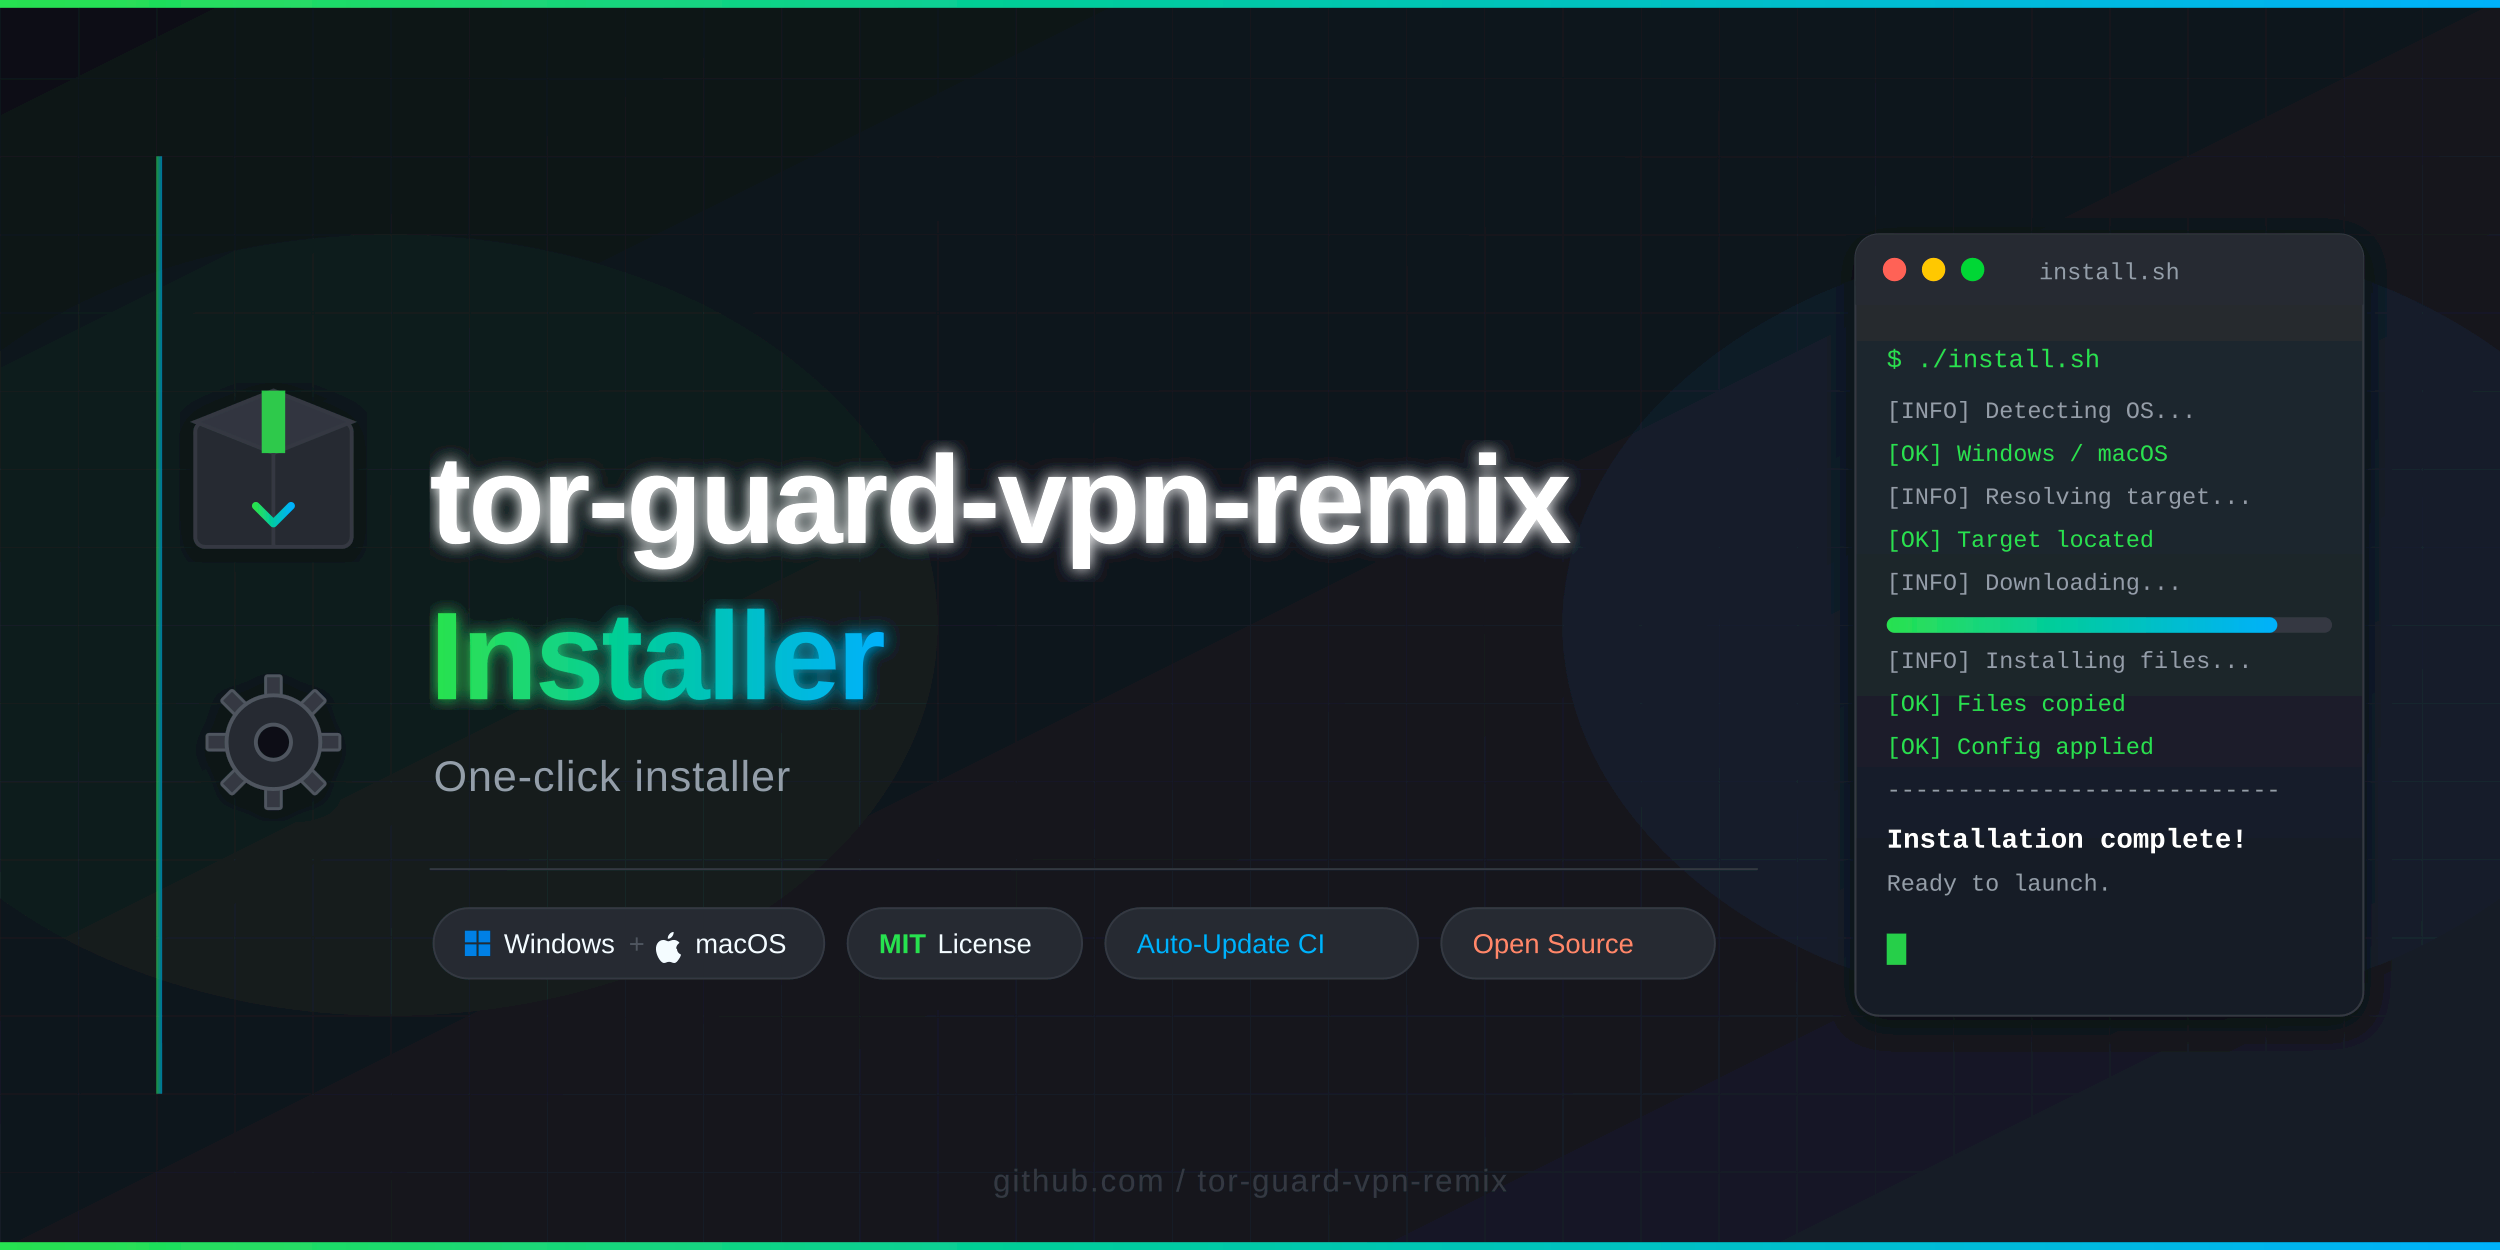
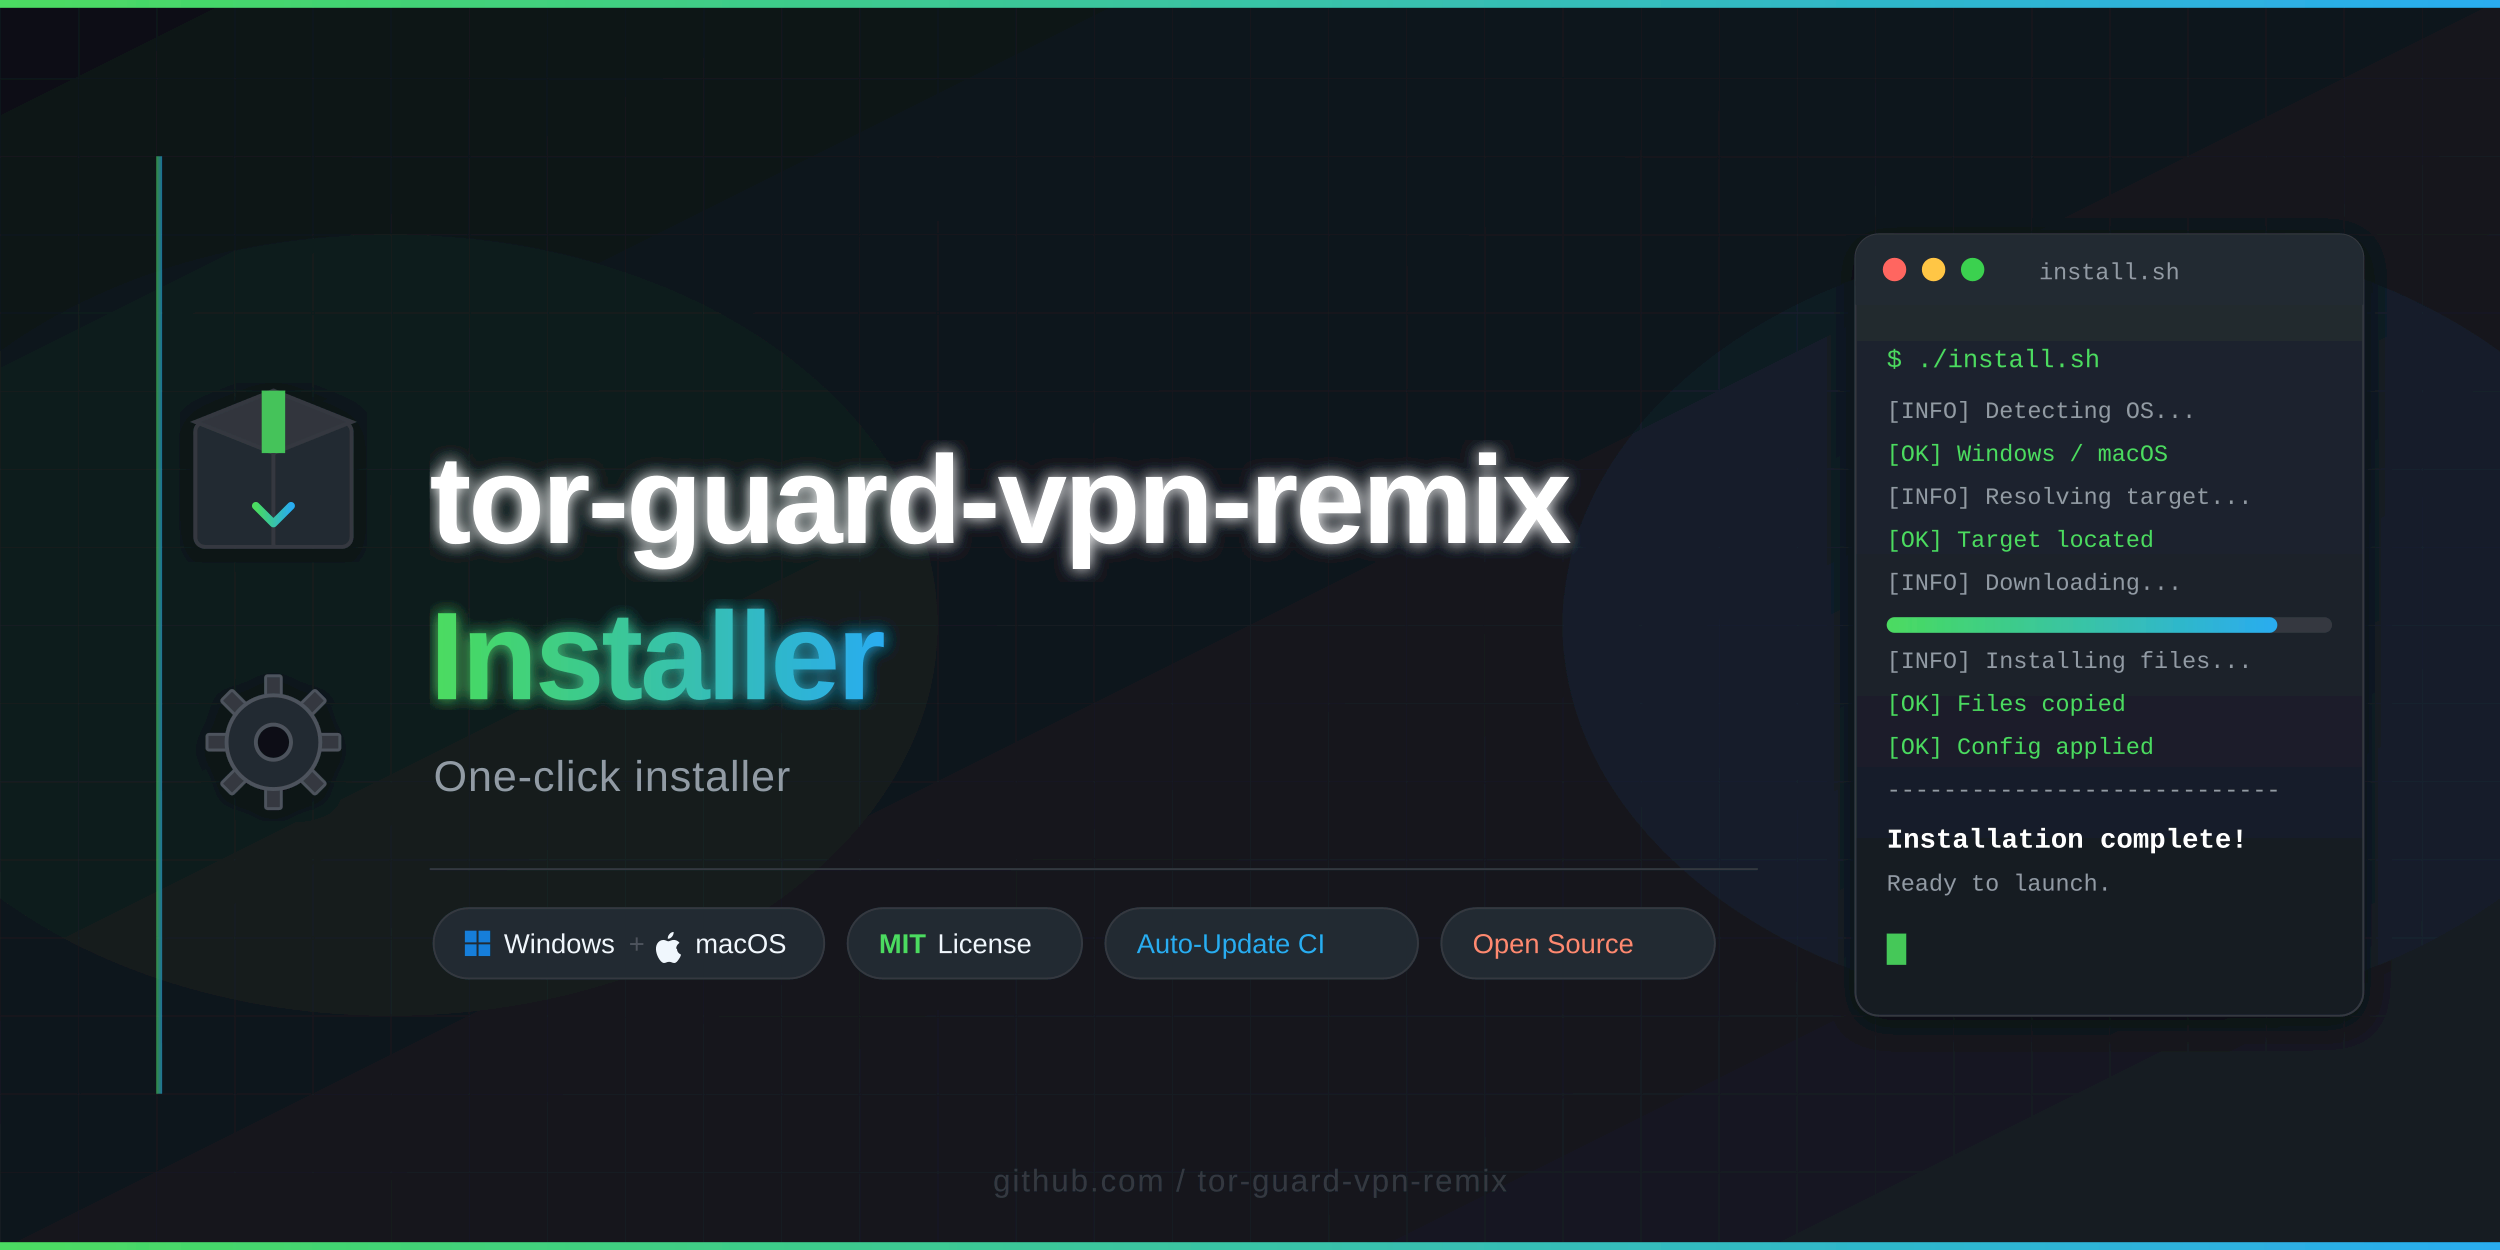
<svg xmlns="http://www.w3.org/2000/svg" viewBox="0 0 1280 640" width="1280" height="640">
  <defs>
    <linearGradient id="bgGrad" x1="0%" y1="0%" x2="100%" y2="100%">
      <stop offset="0%" style="stop-color:#0d1117;stop-opacity:1" />
      <stop offset="100%" style="stop-color:#161b22;stop-opacity:1" />
    </linearGradient>
    <linearGradient id="accentGrad" x1="0%" y1="0%" x2="100%" y2="0%">
      <stop offset="0%" style="stop-color:#39d353;stop-opacity:1" />
      <stop offset="100%" style="stop-color:#0ea5e9;stop-opacity:1" />
    </linearGradient>
    <linearGradient id="cardGrad" x1="0%" y1="0%" x2="0%" y2="100%">
      <stop offset="0%" style="stop-color:#21262d;stop-opacity:1" />
      <stop offset="100%" style="stop-color:#161b22;stop-opacity:1" />
    </linearGradient>
    <filter id="glow">
      <feGaussianBlur stdDeviation="4" result="coloredBlur" />
      <feMerge>
        <feMergeNode in="coloredBlur" />
        <feMergeNode in="SourceGraphic" />
      </feMerge>
    </filter>
    <filter id="shadow">
      <feDropShadow dx="0" dy="4" stdDeviation="8" flood-color="#000000" flood-opacity="0.5" />
    </filter>
    <filter id="tone" x="0%" y="0%" width="100%" height="100%">
-       <feColorMatrix type="saturate" values="1.05" />
-       <feColorMatrix type="matrix" values="   1.15 0 0 0 0   0 1.15 0 0 0   0 0 1.15 0 0   0 0 0 1 0" />
+       <feColorMatrix type="saturate" values="0.95" />
+       <feColorMatrix type="matrix" values="   1.10 0 0 0 0   0 1.10 0 0 0   0 0 1.10 0 0   0 0 0 1 0" />
    </filter>
    <clipPath id="titleClip">
      <rect x="220" y="200" width="710" height="100" />
    </clipPath>
    <clipPath id="installerClip">
      <rect x="220" y="295" width="710" height="100" />
    </clipPath>
    <clipPath id="subtitleClip">
      <rect x="220" y="380" width="710" height="55" />
    </clipPath>
  </defs>
  <g filter="url(#tone)">
    <rect width="1280" height="640" fill="url(#bgGrad)" />
    <pattern id="grid" width="40" height="40" patternUnits="userSpaceOnUse">
      <path d="M 40 0 L 0 0 0 40" fill="none" stroke="#21262d" stroke-width="0.5" />
    </pattern>
    <rect width="1280" height="640" fill="url(#grid)" opacity="0.4" />
    <ellipse cx="200" cy="320" rx="280" ry="200" fill="#39d353" opacity="0.04" />
    <ellipse cx="1080" cy="320" rx="280" ry="200" fill="#0ea5e9" opacity="0.04" />
    <rect x="0" y="0" width="1280" height="4" fill="url(#accentGrad)" />
    <rect x="0" y="636" width="1280" height="4" fill="url(#accentGrad)" />
    <rect x="80" y="80" width="3" height="480" fill="url(#accentGrad)" opacity="0.6" />
    <g transform="translate(100, 200)" filter="url(#shadow)">
      <rect x="0" y="16" width="80" height="64" fill="#21262d" stroke="#30363d" stroke-width="2" rx="5" />
      <polygon points="0,16 40,0 80,16 40,32" fill="#2d333b" stroke="#30363d" stroke-width="2" />
      <rect x="34" y="0" width="12" height="32" fill="#39d353" opacity="0.85" />
      <line x1="40" y1="32" x2="40" y2="80" stroke="#30363d" stroke-width="2" />
      <g transform="translate(40, 56)">
        <line x1="0" y1="-12" x2="0" y2="12" stroke="url(#accentGrad)" stroke-width="4" stroke-linecap="round" />
        <polyline points="-9,3 0,12 9,3" fill="none" stroke="url(#accentGrad)" stroke-width="4" stroke-linecap="round" stroke-linejoin="round" />
      </g>
    </g>
    <g transform="translate(140, 380)" filter="url(#shadow)">
      <g fill="#30363d" stroke="#484f58" stroke-width="1.5">
        <rect x="-4" y="-34" width="8" height="14" rx="1" />
        <rect x="-4" y="-34" width="8" height="14" rx="1" transform="rotate(45)" />
        <rect x="-4" y="-34" width="8" height="14" rx="1" transform="rotate(90)" />
        <rect x="-4" y="-34" width="8" height="14" rx="1" transform="rotate(135)" />
        <rect x="-4" y="-34" width="8" height="14" rx="1" transform="rotate(180)" />
        <rect x="-4" y="-34" width="8" height="14" rx="1" transform="rotate(225)" />
        <rect x="-4" y="-34" width="8" height="14" rx="1" transform="rotate(270)" />
        <rect x="-4" y="-34" width="8" height="14" rx="1" transform="rotate(315)" />
      </g>
      <circle cx="0" cy="0" r="24" fill="#21262d" stroke="#484f58" stroke-width="2" />
      <circle cx="0" cy="0" r="9" fill="#0d1117" stroke="#484f58" stroke-width="2" />
    </g>
    <g clip-path="url(#titleClip)">
      <text id="projectName" x="220" y="278" font-family="'Segoe UI', 'Helvetica Neue', Arial, sans-serif" font-size="64" font-weight="700" letter-spacing="-1.5" fill="#ffffff" filter="url(#glow)" textLength="710" lengthAdjust="spacingAndGlyphs">tor-guard-vpn-remix</text>
    </g>
    <g clip-path="url(#installerClip)">
      <text x="220" y="358" font-family="'Segoe UI', 'Helvetica Neue', Arial, sans-serif" font-size="64" font-weight="700" letter-spacing="-1.5" fill="url(#accentGrad)" filter="url(#glow)">Installer</text>
    </g>
    <g clip-path="url(#subtitleClip)">
      <text x="222" y="405" font-family="'Segoe UI', 'Helvetica Neue', Arial, sans-serif" font-size="22" font-weight="400" fill="#8b949e" letter-spacing="0.5">One-click installer</text>
    </g>
    <line x1="220" y1="445" x2="900" y2="445" stroke="#30363d" stroke-width="1" />
    <g transform="translate(222, 465)">
      <rect x="0" y="0" width="200" height="36" fill="#21262d" rx="18" stroke="#30363d" stroke-width="1" />
      <g transform="translate(16, 11.5)">
        <rect x="0" y="0" width="6" height="6" fill="#0078d4" />
        <rect x="7" y="0" width="6" height="6" fill="#0078d4" />
        <rect x="0" y="7" width="6" height="6" fill="#0078d4" />
        <rect x="7" y="7" width="6" height="6" fill="#0078d4" />
      </g>
      <text x="36" y="23" font-family="'Segoe UI', Arial, sans-serif" font-size="14" fill="#e6edf3" font-weight="500">Windows</text>
      <text x="104" y="23" text-anchor="middle" font-family="'Segoe UI', Arial, sans-serif" font-size="14" fill="#484f58" font-weight="400">+</text>
      <g transform="translate(112.6, 9.55)" fill="#e6edf3">
        <path d="M11.6 11.2c0-2 1.6-2.9 1.7-3-0.9-1.3-2.3-1.5-2.8-1.5-1.2-0.1-2.3 0.7-2.9 0.7-0.6 0-1.5-0.7-2.5-0.7-1.3 0-2.5 0.7-3.2 1.9-1.4 2.4-0.3 5.9 1 7.9 0.7 1 1.5 2 2.5 2 1 0 1.4-0.6 2.6-0.6 1.2 0 1.5 0.6 2.6 0.6 1.1 0 1.7-1 2.4-2 0.8-1.1 1.1-2.2 1.1-2.3-0.1 0-2.1-0.8-2.1-3z" />
        <path d="M9.5 5c0.5-0.6 0.9-1.5 0.8-2.4-0.8 0-1.7 0.5-2.2 1.2-0.5 0.5-0.9 1.5-0.8 2.3 0.9 0.1 1.7-0.5 2.2-1.1z" />
      </g>
      <text x="134" y="23" font-family="'Segoe UI', Arial, sans-serif" font-size="14" fill="#e6edf3" font-weight="500">macOS</text>
    </g>
    <g transform="translate(434, 465)">
      <rect x="0" y="0" width="120" height="36" fill="#21262d" rx="18" stroke="#30363d" stroke-width="1" />
      <text x="16" y="23" font-family="'Segoe UI', Arial, sans-serif" font-size="14" fill="#39d353" font-weight="600">MIT</text>
      <text x="46" y="23" font-family="'Segoe UI', Arial, sans-serif" font-size="14" fill="#e6edf3" font-weight="400">License</text>
    </g>
    <g transform="translate(566, 465)">
      <rect x="0" y="0" width="160" height="36" fill="#21262d" rx="18" stroke="#30363d" stroke-width="1" />
      <text x="16" y="23" font-family="'Segoe UI', Arial, sans-serif" font-size="14" fill="#0ea5e9" font-weight="500">Auto-Update CI</text>
    </g>
    <g transform="translate(738, 465)">
      <rect x="0" y="0" width="140" height="36" fill="#21262d" rx="18" stroke="#30363d" stroke-width="1" />
      <text x="16" y="23" font-family="'Segoe UI', Arial, sans-serif" font-size="14" fill="#f78166" font-weight="500">Open Source</text>
    </g>
    <g transform="translate(950, 120)" filter="url(#shadow)">
      <rect x="0" y="0" width="260" height="400" fill="url(#cardGrad)" rx="12" stroke="#30363d" stroke-width="1" />
      <rect x="0" y="0" width="260" height="36" fill="#21262d" rx="12" />
      <rect x="0" y="24" width="260" height="12" fill="#21262d" />
      <circle cx="20" cy="18" r="6" fill="#ff5f56" />
      <circle cx="40" cy="18" r="6" fill="#ffbd2e" />
      <circle cx="60" cy="18" r="6" fill="#27c93f" />
      <text x="130" y="23" text-anchor="middle" font-family="'Courier New', monospace" font-size="12" fill="#8b949e">install.sh</text>
      <text x="16" y="68" font-family="'Courier New', monospace" font-size="13" fill="#39d353">$ ./install.sh</text>
      <text x="16" y="94" font-family="'Courier New', monospace" font-size="12" fill="#8b949e">[INFO] Detecting OS...</text>
      <text x="16" y="116" font-family="'Courier New', monospace" font-size="12" fill="#39d353">[OK]   Windows / macOS</text>
      <text x="16" y="138" font-family="'Courier New', monospace" font-size="12" fill="#8b949e">[INFO] Resolving target...</text>
      <text x="16" y="160" font-family="'Courier New', monospace" font-size="12" fill="#39d353">[OK]   Target located</text>
      <text x="16" y="182" font-family="'Courier New', monospace" font-size="12" fill="#8b949e">[INFO] Downloading...</text>
      <rect x="16" y="196" width="228" height="8" fill="#30363d" rx="4" />
      <rect x="16" y="196" width="200" height="8" fill="url(#accentGrad)" rx="4" />
      <text x="16" y="222" font-family="'Courier New', monospace" font-size="12" fill="#8b949e">[INFO] Installing files...</text>
      <text x="16" y="244" font-family="'Courier New', monospace" font-size="12" fill="#39d353">[OK]   Files copied</text>
      <text x="16" y="266" font-family="'Courier New', monospace" font-size="12" fill="#39d353">[OK]   Config applied</text>
      <text x="16" y="288" font-family="'Courier New', monospace" font-size="12" fill="#8b949e">----------------------------</text>
      <text x="16" y="314" font-family="'Courier New', monospace" font-size="14" fill="#ffffff" font-weight="bold">Installation complete!</text>
      <text x="16" y="336" font-family="'Courier New', monospace" font-size="12" fill="#8b949e">Ready to launch.</text>
      <rect x="16" y="358" width="10" height="16" fill="#39d353" opacity="0.9">
        <animate attributeName="opacity" values="0.9;0;0.9" dur="1.2s" repeatCount="indefinite" />
      </rect>
    </g>
    <text x="640" y="610" text-anchor="middle" font-family="'Segoe UI', Arial, sans-serif" font-size="16" fill="#30363d" letter-spacing="1">github.com / tor-guard-vpn-remix</text>
  </g>
</svg>
